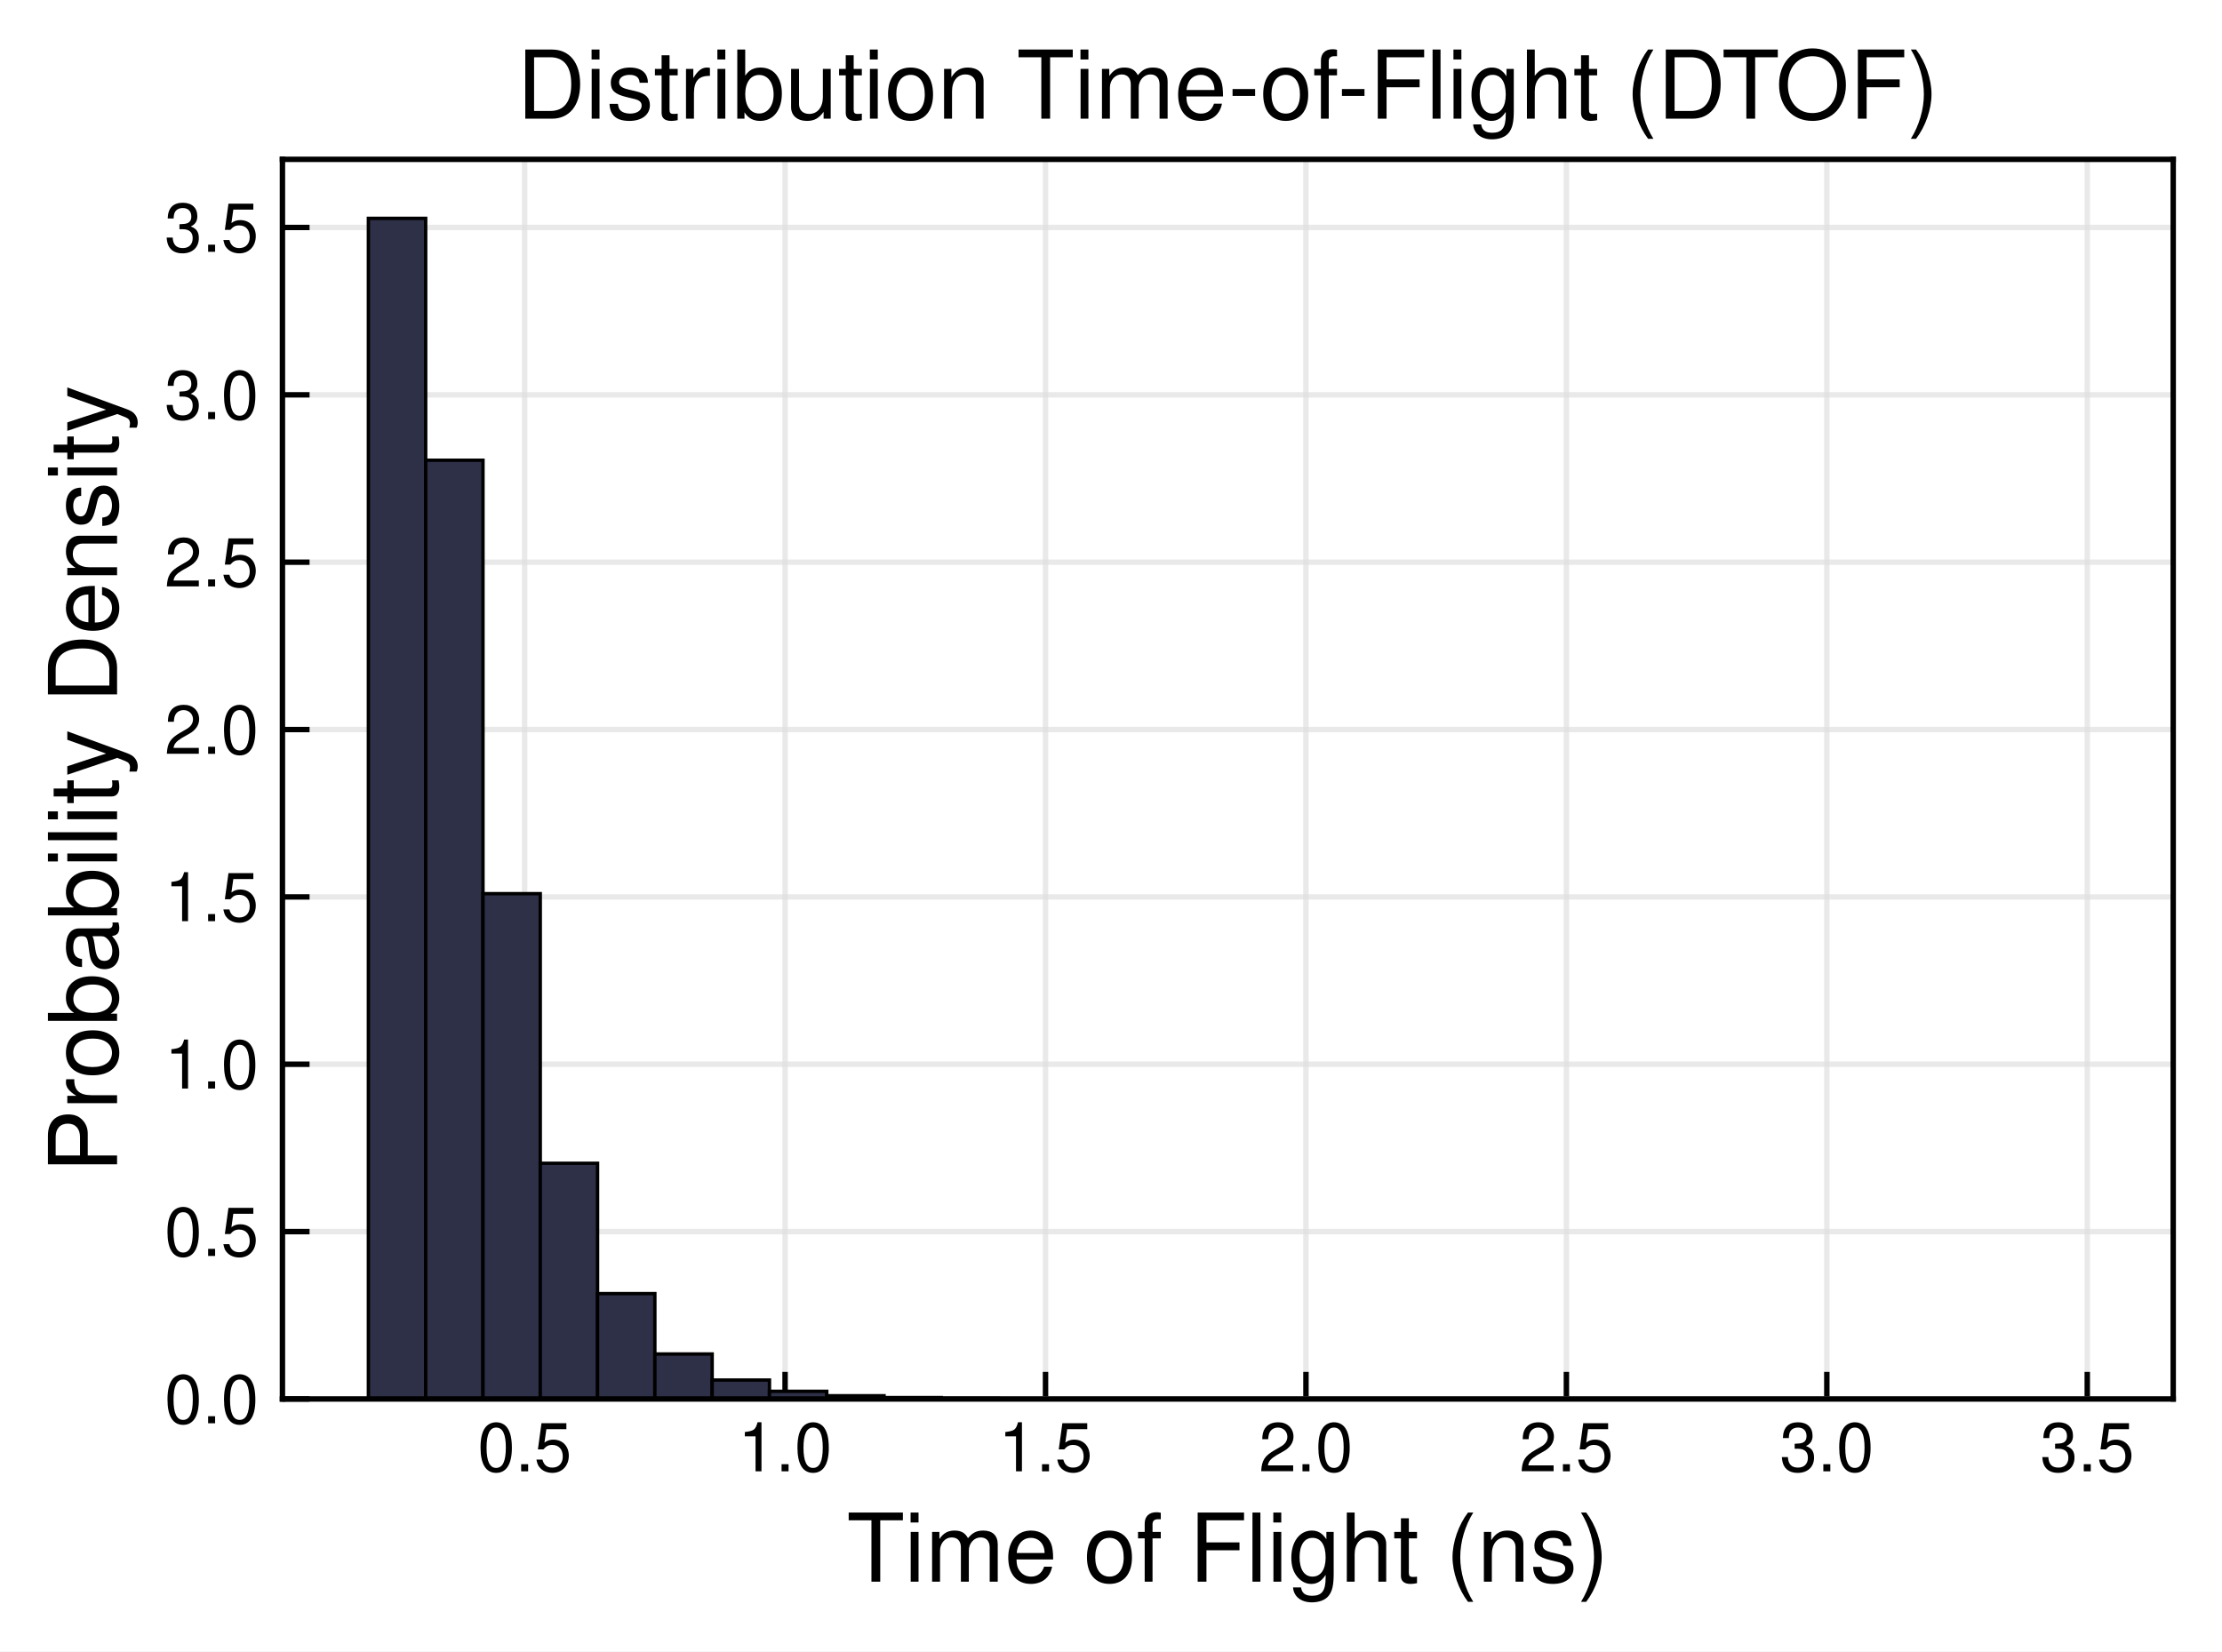
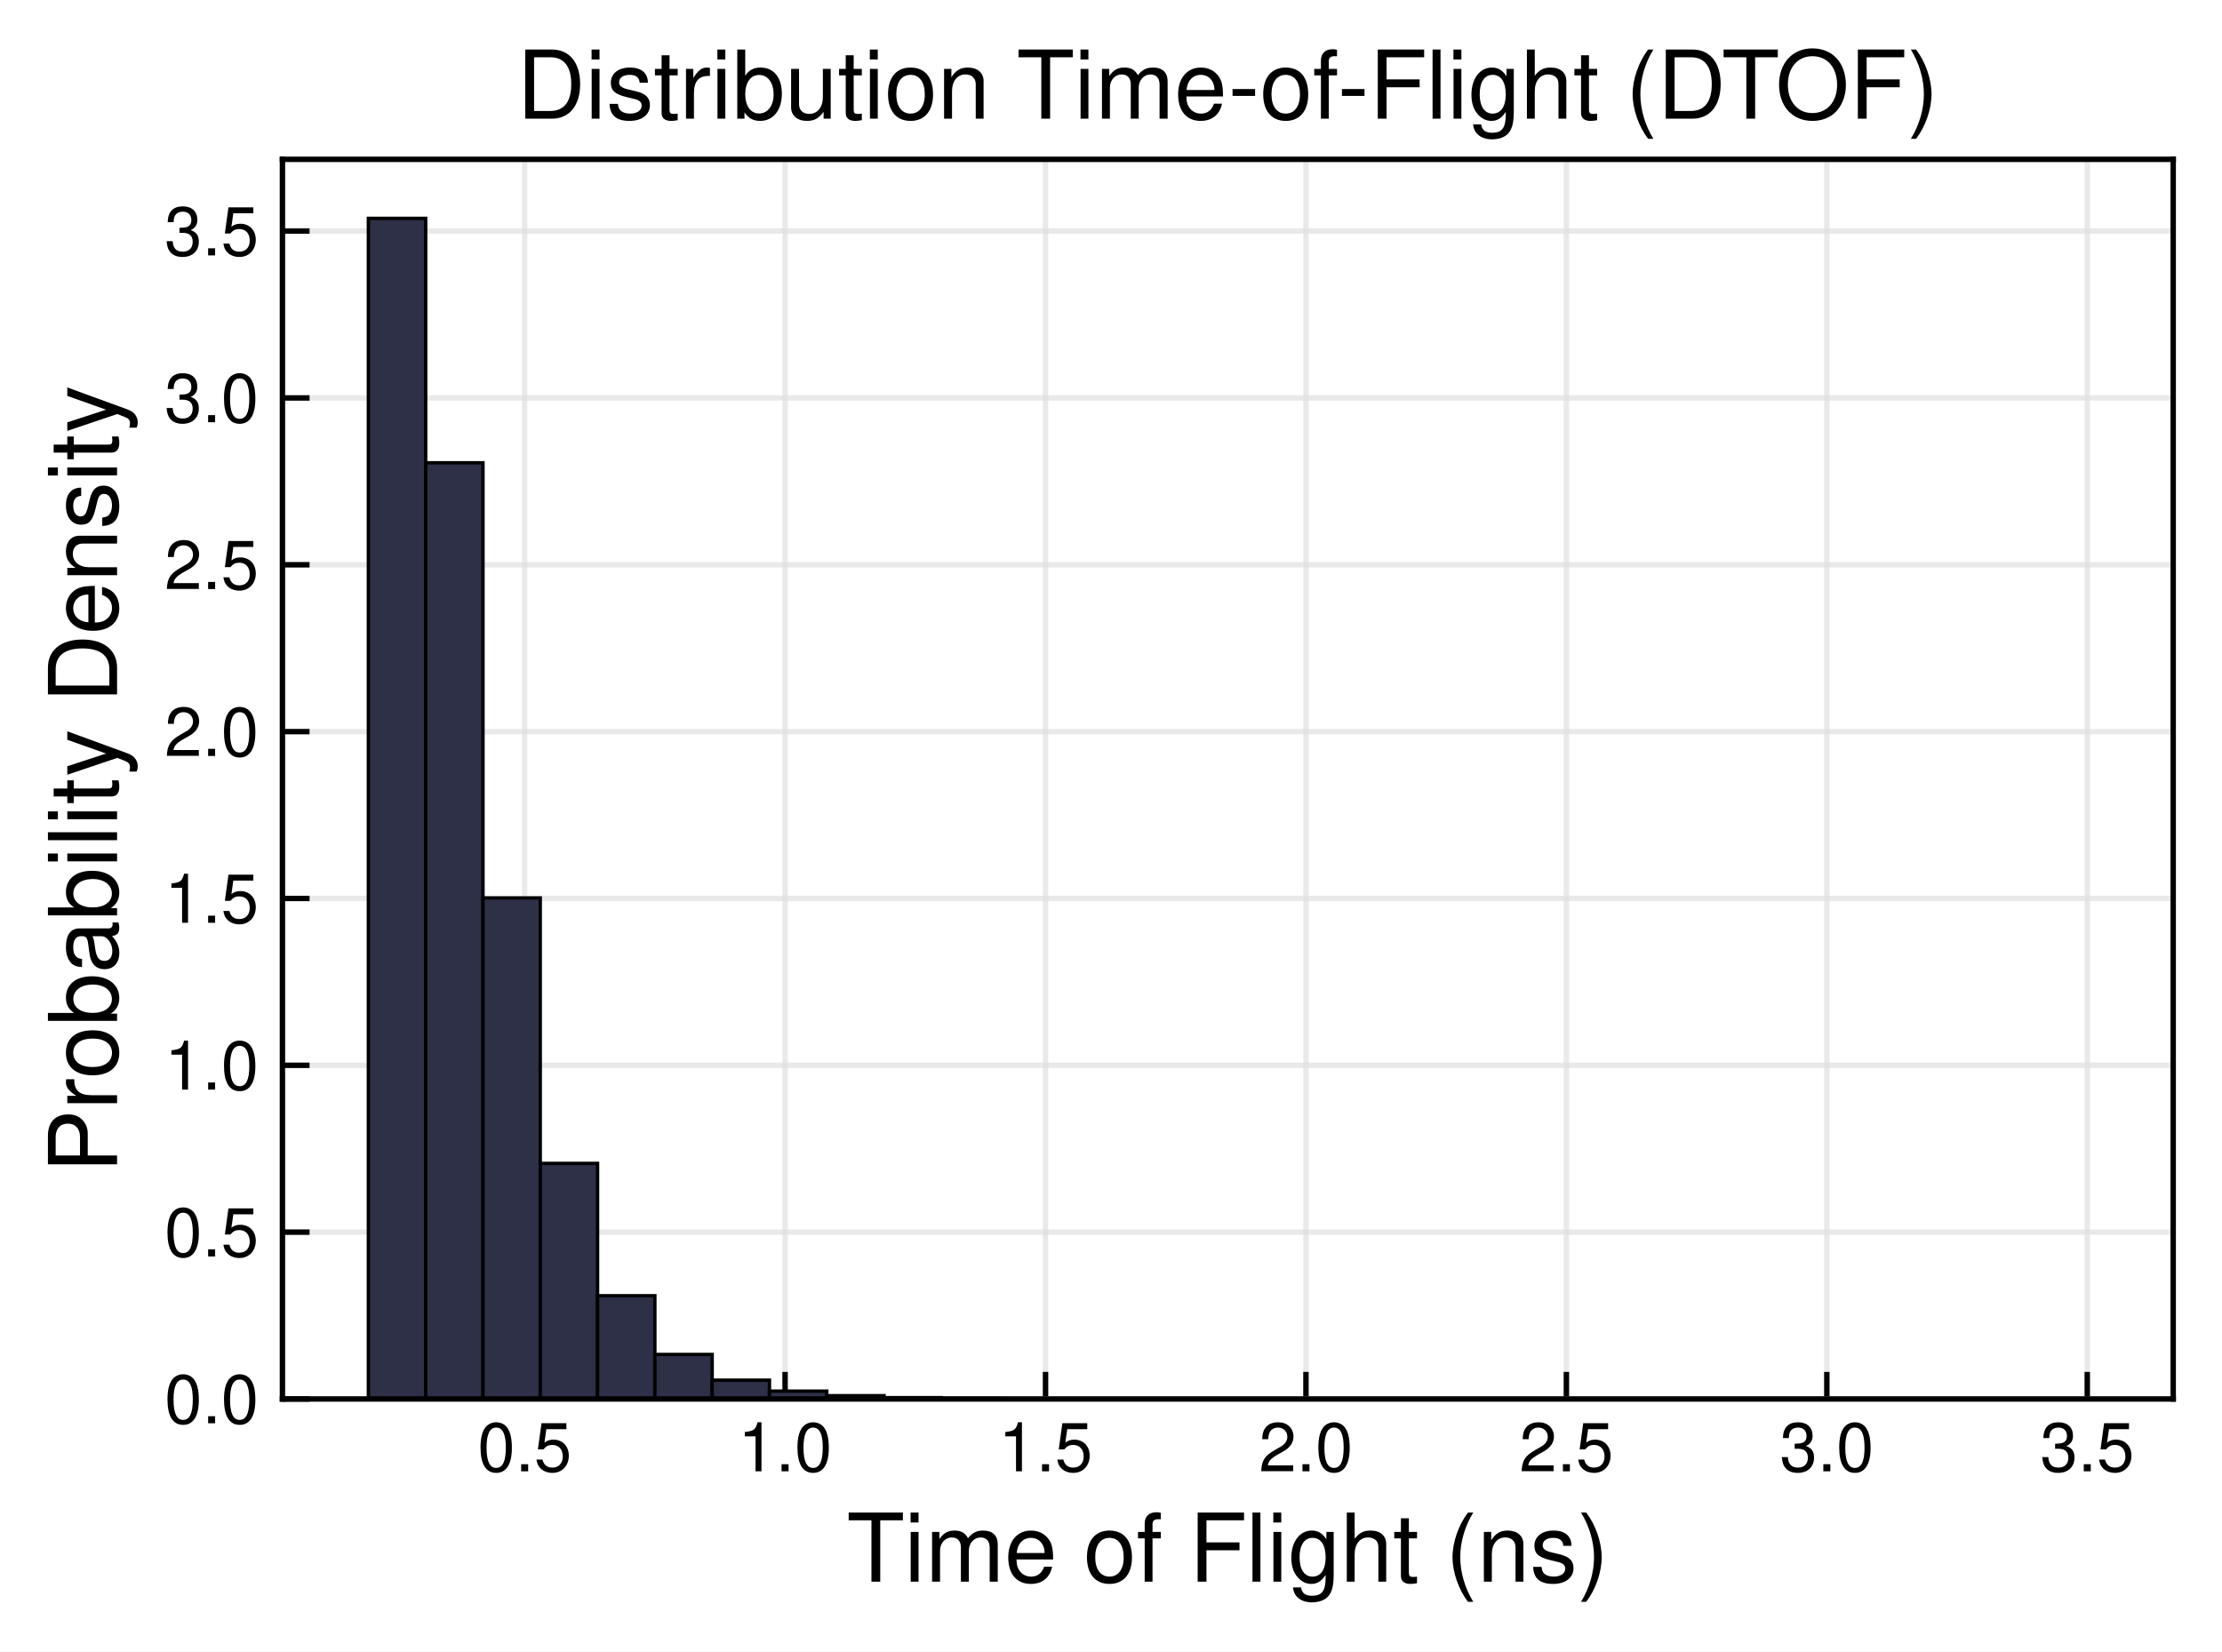
<svg xmlns="http://www.w3.org/2000/svg" xmlns:xlink="http://www.w3.org/1999/xlink" width="327.877pt" height="243.73pt" viewBox="0 0 327.877 243.73" version="1.1">
  <defs>
    <style type="text/css">*{stroke-linejoin: round; stroke-linecap: butt}</style>
  </defs>
  <g id="figure_1">
    <g id="patch_1">
      <path d="M -0 243.73  L 327.877 243.73  L 327.877 0  L -0 0  z " style="fill: #ffffff" />
    </g>
    <g id="axes_1">
      <g id="patch_2">
        <path d="M 41.677 206.468  L 320.677 206.468  L 320.677 23.516  L 41.677 23.516  z " style="fill: #ffffff" />
      </g>
      <g id="matplotlib.axis_1">
        <g id="xtick_1">
          <g id="line2d_1">
-             <path d="M 77.417 206.468  L 77.417 23.516  " clip-path="url(#pf9265a40c4)" style="fill: none; stroke: #e0e0e0; stroke-opacity: 0.7; stroke-width: 0.8; stroke-linecap: square" />
+             <path d="M 77.417 206.468  L 77.417 23.516  " clip-path="url(#pb787558e5d)" style="fill: none; stroke: #e0e0e0; stroke-opacity: 0.7; stroke-width: 0.8; stroke-linecap: square" />
          </g>
          <g id="line2d_2">
            <defs>
-               <path id="m1d653c6c76" d="M 0 0  L 0 -4  " style="stroke: #000000; stroke-width: 0.8" />
+               <path id="m32a573f09b" d="M 0 0  L 0 -4  " style="stroke: #000000; stroke-width: 0.8" />
            </defs>
            <g>
-               <use xlink:href="#m1d653c6c76" x="77.417" y="206.468" style="stroke: #000000; stroke-width: 0.8" />
+               <use xlink:href="#m32a573f09b" x="77.417" y="206.468" style="stroke: #000000; stroke-width: 0.8" />
            </g>
          </g>
          <g id="text_1">
            <text style="font-size: 10px; font-family: 'Helvetica', 'Arial', sans-serif; text-anchor: middle" x="77.417" y="217.142" transform="rotate(-0 77.41654 217.1417)">0.5</text>
          </g>
        </g>
        <g id="xtick_2">
          <g id="line2d_3">
-             <path d="M 115.846 206.468  L 115.846 23.516  " clip-path="url(#pf9265a40c4)" style="fill: none; stroke: #e0e0e0; stroke-opacity: 0.7; stroke-width: 0.8; stroke-linecap: square" />
+             <path d="M 115.846 206.468  L 115.846 23.516  " clip-path="url(#pb787558e5d)" style="fill: none; stroke: #e0e0e0; stroke-opacity: 0.7; stroke-width: 0.8; stroke-linecap: square" />
          </g>
          <g id="line2d_4">
            <g>
-               <use xlink:href="#m1d653c6c76" x="115.846" y="206.468" style="stroke: #000000; stroke-width: 0.8" />
+               <use xlink:href="#m32a573f09b" x="115.846" y="206.468" style="stroke: #000000; stroke-width: 0.8" />
            </g>
          </g>
          <g id="text_2">
            <text style="font-size: 10px; font-family: 'Helvetica', 'Arial', sans-serif; text-anchor: middle" x="115.846" y="217.142" transform="rotate(-0 115.8463 217.1417)">1.0</text>
          </g>
        </g>
        <g id="xtick_3">
          <g id="line2d_5">
-             <path d="M 154.276 206.468  L 154.276 23.516  " clip-path="url(#pf9265a40c4)" style="fill: none; stroke: #e0e0e0; stroke-opacity: 0.7; stroke-width: 0.8; stroke-linecap: square" />
+             <path d="M 154.276 206.468  L 154.276 23.516  " clip-path="url(#pb787558e5d)" style="fill: none; stroke: #e0e0e0; stroke-opacity: 0.7; stroke-width: 0.8; stroke-linecap: square" />
          </g>
          <g id="line2d_6">
            <g>
-               <use xlink:href="#m1d653c6c76" x="154.276" y="206.468" style="stroke: #000000; stroke-width: 0.8" />
+               <use xlink:href="#m32a573f09b" x="154.276" y="206.468" style="stroke: #000000; stroke-width: 0.8" />
            </g>
          </g>
          <g id="text_3">
            <text style="font-size: 10px; font-family: 'Helvetica', 'Arial', sans-serif; text-anchor: middle" x="154.276" y="217.142" transform="rotate(-0 154.276 217.1417)">1.5</text>
          </g>
        </g>
        <g id="xtick_4">
          <g id="line2d_7">
-             <path d="M 192.706 206.468  L 192.706 23.516  " clip-path="url(#pf9265a40c4)" style="fill: none; stroke: #e0e0e0; stroke-opacity: 0.7; stroke-width: 0.8; stroke-linecap: square" />
+             <path d="M 192.706 206.468  L 192.706 23.516  " clip-path="url(#pb787558e5d)" style="fill: none; stroke: #e0e0e0; stroke-opacity: 0.7; stroke-width: 0.8; stroke-linecap: square" />
          </g>
          <g id="line2d_8">
            <g>
-               <use xlink:href="#m1d653c6c76" x="192.706" y="206.468" style="stroke: #000000; stroke-width: 0.8" />
+               <use xlink:href="#m32a573f09b" x="192.706" y="206.468" style="stroke: #000000; stroke-width: 0.8" />
            </g>
          </g>
          <g id="text_4">
            <text style="font-size: 10px; font-family: 'Helvetica', 'Arial', sans-serif; text-anchor: middle" x="192.706" y="217.142" transform="rotate(-0 192.7058 217.1417)">2.0</text>
          </g>
        </g>
        <g id="xtick_5">
          <g id="line2d_9">
-             <path d="M 231.136 206.468  L 231.136 23.516  " clip-path="url(#pf9265a40c4)" style="fill: none; stroke: #e0e0e0; stroke-opacity: 0.7; stroke-width: 0.8; stroke-linecap: square" />
+             <path d="M 231.136 206.468  L 231.136 23.516  " clip-path="url(#pb787558e5d)" style="fill: none; stroke: #e0e0e0; stroke-opacity: 0.7; stroke-width: 0.8; stroke-linecap: square" />
          </g>
          <g id="line2d_10">
            <g>
-               <use xlink:href="#m1d653c6c76" x="231.136" y="206.468" style="stroke: #000000; stroke-width: 0.8" />
+               <use xlink:href="#m32a573f09b" x="231.136" y="206.468" style="stroke: #000000; stroke-width: 0.8" />
            </g>
          </g>
          <g id="text_5">
            <text style="font-size: 10px; font-family: 'Helvetica', 'Arial', sans-serif; text-anchor: middle" x="231.136" y="217.142" transform="rotate(-0 231.1355 217.1417)">2.5</text>
          </g>
        </g>
        <g id="xtick_6">
          <g id="line2d_11">
-             <path d="M 269.565 206.468  L 269.565 23.516  " clip-path="url(#pf9265a40c4)" style="fill: none; stroke: #e0e0e0; stroke-opacity: 0.7; stroke-width: 0.8; stroke-linecap: square" />
+             <path d="M 269.565 206.468  L 269.565 23.516  " clip-path="url(#pb787558e5d)" style="fill: none; stroke: #e0e0e0; stroke-opacity: 0.7; stroke-width: 0.8; stroke-linecap: square" />
          </g>
          <g id="line2d_12">
            <g>
-               <use xlink:href="#m1d653c6c76" x="269.565" y="206.468" style="stroke: #000000; stroke-width: 0.8" />
+               <use xlink:href="#m32a573f09b" x="269.565" y="206.468" style="stroke: #000000; stroke-width: 0.8" />
            </g>
          </g>
          <g id="text_6">
            <text style="font-size: 10px; font-family: 'Helvetica', 'Arial', sans-serif; text-anchor: middle" x="269.565" y="217.142" transform="rotate(-0 269.5653 217.1417)">3.0</text>
          </g>
        </g>
        <g id="xtick_7">
          <g id="line2d_13">
-             <path d="M 307.995 206.468  L 307.995 23.516  " clip-path="url(#pf9265a40c4)" style="fill: none; stroke: #e0e0e0; stroke-opacity: 0.7; stroke-width: 0.8; stroke-linecap: square" />
+             <path d="M 307.995 206.468  L 307.995 23.516  " clip-path="url(#pb787558e5d)" style="fill: none; stroke: #e0e0e0; stroke-opacity: 0.7; stroke-width: 0.8; stroke-linecap: square" />
          </g>
          <g id="line2d_14">
            <g>
-               <use xlink:href="#m1d653c6c76" x="307.995" y="206.468" style="stroke: #000000; stroke-width: 0.8" />
+               <use xlink:href="#m32a573f09b" x="307.995" y="206.468" style="stroke: #000000; stroke-width: 0.8" />
            </g>
          </g>
          <g id="text_7">
            <text style="font-size: 10px; font-family: 'Helvetica', 'Arial', sans-serif; text-anchor: middle" x="307.995" y="217.142" transform="rotate(-0 307.995 217.1417)">3.5</text>
          </g>
        </g>
        <g id="text_8">
          <text style="font-size: 14px; font-family: 'Helvetica', 'Arial', sans-serif; text-anchor: middle" x="181.177" y="233.433" transform="rotate(-0 181.1769 233.4329)">Time of Flight (ns)</text>
        </g>
      </g>
      <g id="matplotlib.axis_2">
        <g id="ytick_1">
          <g id="line2d_15">
-             <path d="M 41.677 206.468  L 320.677 206.468  " clip-path="url(#pf9265a40c4)" style="fill: none; stroke: #e0e0e0; stroke-opacity: 0.7; stroke-width: 0.8; stroke-linecap: square" />
+             <path d="M 41.677 206.468  L 320.677 206.468  " clip-path="url(#pb787558e5d)" style="fill: none; stroke: #e0e0e0; stroke-opacity: 0.7; stroke-width: 0.8; stroke-linecap: square" />
          </g>
          <g id="line2d_16">
            <defs>
-               <path id="m992be625b7" d="M 0 0  L 4 0  " style="stroke: #000000; stroke-width: 0.8" />
+               <path id="mc61a2a9d73" d="M 0 0  L 4 0  " style="stroke: #000000; stroke-width: 0.8" />
            </defs>
            <g>
-               <use xlink:href="#m992be625b7" x="41.677" y="206.468" style="stroke: #000000; stroke-width: 0.8" />
+               <use xlink:href="#mc61a2a9d73" x="41.677" y="206.468" style="stroke: #000000; stroke-width: 0.8" />
            </g>
          </g>
          <g id="text_9">
            <text style="font-size: 10px; font-family: 'Helvetica', 'Arial', sans-serif; text-anchor: end" x="38.177" y="210.055" transform="rotate(-0 38.17688 210.055)">0.0</text>
          </g>
        </g>
        <g id="ytick_2">
          <g id="line2d_17">
-             <path d="M 41.677 181.768  L 320.677 181.768  " clip-path="url(#pf9265a40c4)" style="fill: none; stroke: #e0e0e0; stroke-opacity: 0.7; stroke-width: 0.8; stroke-linecap: square" />
+             <path d="M 41.677 181.845  L 320.677 181.845  " clip-path="url(#pb787558e5d)" style="fill: none; stroke: #e0e0e0; stroke-opacity: 0.7; stroke-width: 0.8; stroke-linecap: square" />
          </g>
          <g id="line2d_18">
            <g>
-               <use xlink:href="#m992be625b7" x="41.677" y="181.768" style="stroke: #000000; stroke-width: 0.8" />
+               <use xlink:href="#mc61a2a9d73" x="41.677" y="181.845" style="stroke: #000000; stroke-width: 0.8" />
            </g>
          </g>
          <g id="text_10">
-             <text style="font-size: 10px; font-family: 'Helvetica', 'Arial', sans-serif; text-anchor: end" x="38.177" y="185.355" transform="rotate(-0 38.17688 185.3551)">0.5</text>
+             <text style="font-size: 10px; font-family: 'Helvetica', 'Arial', sans-serif; text-anchor: end" x="38.177" y="185.432" transform="rotate(-0 38.17688 185.4317)">0.5</text>
          </g>
        </g>
        <g id="ytick_3">
          <g id="line2d_19">
-             <path d="M 41.677 157.068  L 320.677 157.068  " clip-path="url(#pf9265a40c4)" style="fill: none; stroke: #e0e0e0; stroke-opacity: 0.7; stroke-width: 0.8; stroke-linecap: square" />
+             <path d="M 41.677 157.222  L 320.677 157.222  " clip-path="url(#pb787558e5d)" style="fill: none; stroke: #e0e0e0; stroke-opacity: 0.7; stroke-width: 0.8; stroke-linecap: square" />
          </g>
          <g id="line2d_20">
            <g>
-               <use xlink:href="#m992be625b7" x="41.677" y="157.068" style="stroke: #000000; stroke-width: 0.8" />
+               <use xlink:href="#mc61a2a9d73" x="41.677" y="157.222" style="stroke: #000000; stroke-width: 0.8" />
            </g>
          </g>
          <g id="text_11">
-             <text style="font-size: 10px; font-family: 'Helvetica', 'Arial', sans-serif; text-anchor: end" x="38.177" y="160.655" transform="rotate(-0 38.17688 160.6552)">1.0</text>
+             <text style="font-size: 10px; font-family: 'Helvetica', 'Arial', sans-serif; text-anchor: end" x="38.177" y="160.808" transform="rotate(-0 38.17688 160.8084)">1.0</text>
          </g>
        </g>
        <g id="ytick_4">
          <g id="line2d_21">
-             <path d="M 41.677 132.369  L 320.677 132.369  " clip-path="url(#pf9265a40c4)" style="fill: none; stroke: #e0e0e0; stroke-opacity: 0.7; stroke-width: 0.8; stroke-linecap: square" />
+             <path d="M 41.677 132.598  L 320.677 132.598  " clip-path="url(#pb787558e5d)" style="fill: none; stroke: #e0e0e0; stroke-opacity: 0.7; stroke-width: 0.8; stroke-linecap: square" />
          </g>
          <g id="line2d_22">
            <g>
-               <use xlink:href="#m992be625b7" x="41.677" y="132.369" style="stroke: #000000; stroke-width: 0.8" />
+               <use xlink:href="#mc61a2a9d73" x="41.677" y="132.598" style="stroke: #000000; stroke-width: 0.8" />
            </g>
          </g>
          <g id="text_12">
-             <text style="font-size: 10px; font-family: 'Helvetica', 'Arial', sans-serif; text-anchor: end" x="38.177" y="135.955" transform="rotate(-0 38.17688 135.9553)">1.5</text>
+             <text style="font-size: 10px; font-family: 'Helvetica', 'Arial', sans-serif; text-anchor: end" x="38.177" y="136.185" transform="rotate(-0 38.17688 136.1851)">1.5</text>
          </g>
        </g>
        <g id="ytick_5">
          <g id="line2d_23">
-             <path d="M 41.677 107.669  L 320.677 107.669  " clip-path="url(#pf9265a40c4)" style="fill: none; stroke: #e0e0e0; stroke-opacity: 0.7; stroke-width: 0.8; stroke-linecap: square" />
+             <path d="M 41.677 107.975  L 320.677 107.975  " clip-path="url(#pb787558e5d)" style="fill: none; stroke: #e0e0e0; stroke-opacity: 0.7; stroke-width: 0.8; stroke-linecap: square" />
          </g>
          <g id="line2d_24">
            <g>
-               <use xlink:href="#m992be625b7" x="41.677" y="107.669" style="stroke: #000000; stroke-width: 0.8" />
+               <use xlink:href="#mc61a2a9d73" x="41.677" y="107.975" style="stroke: #000000; stroke-width: 0.8" />
            </g>
          </g>
          <g id="text_13">
-             <text style="font-size: 10px; font-family: 'Helvetica', 'Arial', sans-serif; text-anchor: end" x="38.177" y="111.255" transform="rotate(-0 38.17688 111.2554)">2.0</text>
+             <text style="font-size: 10px; font-family: 'Helvetica', 'Arial', sans-serif; text-anchor: end" x="38.177" y="111.562" transform="rotate(-0 38.17688 111.5618)">2.0</text>
          </g>
        </g>
        <g id="ytick_6">
          <g id="line2d_25">
-             <path d="M 41.677 82.969  L 320.677 82.969  " clip-path="url(#pf9265a40c4)" style="fill: none; stroke: #e0e0e0; stroke-opacity: 0.7; stroke-width: 0.8; stroke-linecap: square" />
+             <path d="M 41.677 83.352  L 320.677 83.352  " clip-path="url(#pb787558e5d)" style="fill: none; stroke: #e0e0e0; stroke-opacity: 0.7; stroke-width: 0.8; stroke-linecap: square" />
          </g>
          <g id="line2d_26">
            <g>
-               <use xlink:href="#m992be625b7" x="41.677" y="82.969" style="stroke: #000000; stroke-width: 0.8" />
+               <use xlink:href="#mc61a2a9d73" x="41.677" y="83.352" style="stroke: #000000; stroke-width: 0.8" />
            </g>
          </g>
          <g id="text_14">
-             <text style="font-size: 10px; font-family: 'Helvetica', 'Arial', sans-serif; text-anchor: end" x="38.177" y="86.555" transform="rotate(-0 38.17688 86.55546)">2.5</text>
+             <text style="font-size: 10px; font-family: 'Helvetica', 'Arial', sans-serif; text-anchor: end" x="38.177" y="86.939" transform="rotate(-0 38.17688 86.93851)">2.5</text>
          </g>
        </g>
        <g id="ytick_7">
          <g id="line2d_27">
-             <path d="M 41.677 58.269  L 320.677 58.269  " clip-path="url(#pf9265a40c4)" style="fill: none; stroke: #e0e0e0; stroke-opacity: 0.7; stroke-width: 0.8; stroke-linecap: square" />
+             <path d="M 41.677 58.729  L 320.677 58.729  " clip-path="url(#pb787558e5d)" style="fill: none; stroke: #e0e0e0; stroke-opacity: 0.7; stroke-width: 0.8; stroke-linecap: square" />
          </g>
          <g id="line2d_28">
            <g>
-               <use xlink:href="#m992be625b7" x="41.677" y="58.269" style="stroke: #000000; stroke-width: 0.8" />
+               <use xlink:href="#mc61a2a9d73" x="41.677" y="58.729" style="stroke: #000000; stroke-width: 0.8" />
            </g>
          </g>
          <g id="text_15">
-             <text style="font-size: 10px; font-family: 'Helvetica', 'Arial', sans-serif; text-anchor: end" x="38.177" y="61.856" transform="rotate(-0 38.17688 61.85556)">3.0</text>
+             <text style="font-size: 10px; font-family: 'Helvetica', 'Arial', sans-serif; text-anchor: end" x="38.177" y="62.315" transform="rotate(-0 38.17688 62.31522)">3.0</text>
          </g>
        </g>
        <g id="ytick_8">
          <g id="line2d_29">
-             <path d="M 41.677 33.569  L 320.677 33.569  " clip-path="url(#pf9265a40c4)" style="fill: none; stroke: #e0e0e0; stroke-opacity: 0.7; stroke-width: 0.8; stroke-linecap: square" />
+             <path d="M 41.677 34.105  L 320.677 34.105  " clip-path="url(#pb787558e5d)" style="fill: none; stroke: #e0e0e0; stroke-opacity: 0.7; stroke-width: 0.8; stroke-linecap: square" />
          </g>
          <g id="line2d_30">
            <g>
-               <use xlink:href="#m992be625b7" x="41.677" y="33.569" style="stroke: #000000; stroke-width: 0.8" />
+               <use xlink:href="#mc61a2a9d73" x="41.677" y="34.105" style="stroke: #000000; stroke-width: 0.8" />
            </g>
          </g>
          <g id="text_16">
-             <text style="font-size: 10px; font-family: 'Helvetica', 'Arial', sans-serif; text-anchor: end" x="38.177" y="37.156" transform="rotate(-0 38.17688 37.15566)">3.5</text>
+             <text style="font-size: 10px; font-family: 'Helvetica', 'Arial', sans-serif; text-anchor: end" x="38.177" y="37.692" transform="rotate(-0 38.17688 37.69193)">3.5</text>
          </g>
        </g>
        <g id="text_17">
          <text style="font-size: 14px; font-family: 'Helvetica', 'Arial', sans-serif; text-anchor: middle" x="17.276" y="114.992" transform="rotate(-90 17.27563 114.9922)">Probability Density</text>
        </g>
      </g>
      <g id="patch_3">
-         <path d="M 54.359 206.468  L 62.813 206.468  L 62.813 32.228  L 54.359 32.228  z " clip-path="url(#pf9265a40c4)" style="fill: #2d3047; stroke: #000000; stroke-width: 0.5; stroke-linejoin: miter" />
+         <path d="M 54.359 206.468  L 62.813 206.468  L 62.813 32.228  L 54.359 32.228  z " clip-path="url(#pb787558e5d)" style="fill: #2d3047; stroke: #000000; stroke-width: 0.5; stroke-linejoin: miter" />
      </g>
      <g id="patch_4">
-         <path d="M 62.813 206.468  L 71.268 206.468  L 71.268 67.926  L 62.813 67.926  z " clip-path="url(#pf9265a40c4)" style="fill: #2d3047; stroke: #000000; stroke-width: 0.5; stroke-linejoin: miter" />
+         <path d="M 62.813 206.468  L 71.268 206.468  L 71.268 68.302  L 62.813 68.302  z " clip-path="url(#pb787558e5d)" style="fill: #2d3047; stroke: #000000; stroke-width: 0.5; stroke-linejoin: miter" />
      </g>
      <g id="patch_5">
-         <path d="M 71.268 206.468  L 79.722 206.468  L 79.722 131.89  L 71.268 131.89  z " clip-path="url(#pf9265a40c4)" style="fill: #2d3047; stroke: #000000; stroke-width: 0.5; stroke-linejoin: miter" />
+         <path d="M 71.268 206.468  L 79.722 206.468  L 79.722 132.517  L 71.268 132.517  z " clip-path="url(#pb787558e5d)" style="fill: #2d3047; stroke: #000000; stroke-width: 0.5; stroke-linejoin: miter" />
      </g>
      <g id="patch_6">
-         <path d="M 79.722 206.468  L 88.177 206.468  L 88.177 171.684  L 79.722 171.684  z " clip-path="url(#pf9265a40c4)" style="fill: #2d3047; stroke: #000000; stroke-width: 0.5; stroke-linejoin: miter" />
+         <path d="M 79.722 206.468  L 88.177 206.468  L 88.177 171.702  L 79.722 171.702  z " clip-path="url(#pb787558e5d)" style="fill: #2d3047; stroke: #000000; stroke-width: 0.5; stroke-linejoin: miter" />
      </g>
      <g id="patch_7">
-         <path d="M 88.177 206.468  L 96.631 206.468  L 96.631 190.919  L 88.177 190.919  z " clip-path="url(#pf9265a40c4)" style="fill: #2d3047; stroke: #000000; stroke-width: 0.5; stroke-linejoin: miter" />
+         <path d="M 88.177 206.468  L 96.631 206.468  L 96.631 191.234  L 88.177 191.234  z " clip-path="url(#pb787558e5d)" style="fill: #2d3047; stroke: #000000; stroke-width: 0.5; stroke-linejoin: miter" />
      </g>
      <g id="patch_8">
-         <path d="M 96.631 206.468  L 105.086 206.468  L 105.086 199.83  L 96.631 199.83  z " clip-path="url(#pf9265a40c4)" style="fill: #2d3047; stroke: #000000; stroke-width: 0.5; stroke-linejoin: miter" />
+         <path d="M 96.631 206.468  L 105.086 206.468  L 105.086 199.895  L 96.631 199.895  z " clip-path="url(#pb787558e5d)" style="fill: #2d3047; stroke: #000000; stroke-width: 0.5; stroke-linejoin: miter" />
      </g>
      <g id="patch_9">
-         <path d="M 105.086 206.468  L 113.541 206.468  L 113.541 203.673  L 105.086 203.673  z " clip-path="url(#pf9265a40c4)" style="fill: #2d3047; stroke: #000000; stroke-width: 0.5; stroke-linejoin: miter" />
+         <path d="M 105.086 206.468  L 113.541 206.468  L 113.541 203.695  L 105.086 203.695  z " clip-path="url(#pb787558e5d)" style="fill: #2d3047; stroke: #000000; stroke-width: 0.5; stroke-linejoin: miter" />
      </g>
      <g id="patch_10">
-         <path d="M 113.541 206.468  L 121.995 206.468  L 121.995 205.331  L 113.541 205.331  z " clip-path="url(#pf9265a40c4)" style="fill: #2d3047; stroke: #000000; stroke-width: 0.5; stroke-linejoin: miter" />
+         <path d="M 113.541 206.468  L 121.995 206.468  L 121.995 205.305  L 113.541 205.305  z " clip-path="url(#pb787558e5d)" style="fill: #2d3047; stroke: #000000; stroke-width: 0.5; stroke-linejoin: miter" />
      </g>
      <g id="patch_11">
-         <path d="M 121.995 206.468  L 130.45 206.468  L 130.45 205.99  L 121.995 205.99  z " clip-path="url(#pf9265a40c4)" style="fill: #2d3047; stroke: #000000; stroke-width: 0.5; stroke-linejoin: miter" />
+         <path d="M 121.995 206.468  L 130.45 206.468  L 130.45 205.983  L 121.995 205.983  z " clip-path="url(#pb787558e5d)" style="fill: #2d3047; stroke: #000000; stroke-width: 0.5; stroke-linejoin: miter" />
      </g>
      <g id="patch_12">
-         <path d="M 130.45 206.468  L 138.904 206.468  L 138.904 206.262  L 130.45 206.262  z " clip-path="url(#pf9265a40c4)" style="fill: #2d3047; stroke: #000000; stroke-width: 0.5; stroke-linejoin: miter" />
+         <path d="M 130.45 206.468  L 138.904 206.468  L 138.904 206.269  L 130.45 206.269  z " clip-path="url(#pb787558e5d)" style="fill: #2d3047; stroke: #000000; stroke-width: 0.5; stroke-linejoin: miter" />
      </g>
      <g id="patch_13">
-         <path d="M 138.904 206.468  L 147.359 206.468  L 147.359 206.387  L 138.904 206.387  z " clip-path="url(#pf9265a40c4)" style="fill: #2d3047; stroke: #000000; stroke-width: 0.5; stroke-linejoin: miter" />
+         <path d="M 138.904 206.468  L 147.359 206.468  L 147.359 206.385  L 138.904 206.385  z " clip-path="url(#pb787558e5d)" style="fill: #2d3047; stroke: #000000; stroke-width: 0.5; stroke-linejoin: miter" />
      </g>
      <g id="patch_14">
-         <path d="M 147.359 206.468  L 155.813 206.468  L 155.813 206.433  L 147.359 206.433  z " clip-path="url(#pf9265a40c4)" style="fill: #2d3047; stroke: #000000; stroke-width: 0.5; stroke-linejoin: miter" />
+         <path d="M 147.359 206.468  L 155.813 206.468  L 155.813 206.433  L 147.359 206.433  z " clip-path="url(#pb787558e5d)" style="fill: #2d3047; stroke: #000000; stroke-width: 0.5; stroke-linejoin: miter" />
      </g>
      <g id="patch_15">
-         <path d="M 155.813 206.468  L 164.268 206.468  L 164.268 206.455  L 155.813 206.455  z " clip-path="url(#pf9265a40c4)" style="fill: #2d3047; stroke: #000000; stroke-width: 0.5; stroke-linejoin: miter" />
+         <path d="M 155.813 206.468  L 164.268 206.468  L 164.268 206.454  L 155.813 206.454  z " clip-path="url(#pb787558e5d)" style="fill: #2d3047; stroke: #000000; stroke-width: 0.5; stroke-linejoin: miter" />
      </g>
      <g id="patch_16">
-         <path d="M 164.268 206.468  L 172.722 206.468  L 172.722 206.462  L 164.268 206.462  z " clip-path="url(#pf9265a40c4)" style="fill: #2d3047; stroke: #000000; stroke-width: 0.5; stroke-linejoin: miter" />
+         <path d="M 164.268 206.468  L 172.722 206.468  L 172.722 206.462  L 164.268 206.462  z " clip-path="url(#pb787558e5d)" style="fill: #2d3047; stroke: #000000; stroke-width: 0.5; stroke-linejoin: miter" />
      </g>
      <g id="patch_17">
-         <path d="M 172.722 206.468  L 181.177 206.468  L 181.177 206.466  L 172.722 206.466  z " clip-path="url(#pf9265a40c4)" style="fill: #2d3047; stroke: #000000; stroke-width: 0.5; stroke-linejoin: miter" />
+         <path d="M 172.722 206.468  L 181.177 206.468  L 181.177 206.466  L 172.722 206.466  z " clip-path="url(#pb787558e5d)" style="fill: #2d3047; stroke: #000000; stroke-width: 0.5; stroke-linejoin: miter" />
      </g>
      <g id="patch_18">
-         <path d="M 181.177 206.468  L 189.631 206.468  L 189.631 206.467  L 181.177 206.467  z " clip-path="url(#pf9265a40c4)" style="fill: #2d3047; stroke: #000000; stroke-width: 0.5; stroke-linejoin: miter" />
+         <path d="M 181.177 206.468  L 189.631 206.468  L 189.631 206.467  L 181.177 206.467  z " clip-path="url(#pb787558e5d)" style="fill: #2d3047; stroke: #000000; stroke-width: 0.5; stroke-linejoin: miter" />
      </g>
      <g id="patch_19">
-         <path d="M 189.631 206.468  L 198.086 206.468  L 198.086 206.468  L 189.631 206.468  z " clip-path="url(#pf9265a40c4)" style="fill: #2d3047; stroke: #000000; stroke-width: 0.5; stroke-linejoin: miter" />
+         <path d="M 189.631 206.468  L 198.086 206.468  L 198.086 206.468  L 189.631 206.468  z " clip-path="url(#pb787558e5d)" style="fill: #2d3047; stroke: #000000; stroke-width: 0.5; stroke-linejoin: miter" />
      </g>
      <g id="patch_20">
-         <path d="M 198.086 206.468  L 206.541 206.468  L 206.541 206.468  L 198.086 206.468  z " clip-path="url(#pf9265a40c4)" style="fill: #2d3047; stroke: #000000; stroke-width: 0.5; stroke-linejoin: miter" />
+         <path d="M 198.086 206.468  L 206.541 206.468  L 206.541 206.468  L 198.086 206.468  z " clip-path="url(#pb787558e5d)" style="fill: #2d3047; stroke: #000000; stroke-width: 0.5; stroke-linejoin: miter" />
      </g>
      <g id="patch_21">
-         <path d="M 206.541 206.468  L 214.995 206.468  L 214.995 206.468  L 206.541 206.468  z " clip-path="url(#pf9265a40c4)" style="fill: #2d3047; stroke: #000000; stroke-width: 0.5; stroke-linejoin: miter" />
+         <path d="M 206.541 206.468  L 214.995 206.468  L 214.995 206.468  L 206.541 206.468  z " clip-path="url(#pb787558e5d)" style="fill: #2d3047; stroke: #000000; stroke-width: 0.5; stroke-linejoin: miter" />
      </g>
      <g id="patch_22">
-         <path d="M 214.995 206.468  L 223.45 206.468  L 223.45 206.468  L 214.995 206.468  z " clip-path="url(#pf9265a40c4)" style="fill: #2d3047; stroke: #000000; stroke-width: 0.5; stroke-linejoin: miter" />
+         <path d="M 214.995 206.468  L 223.45 206.468  L 223.45 206.468  L 214.995 206.468  z " clip-path="url(#pb787558e5d)" style="fill: #2d3047; stroke: #000000; stroke-width: 0.5; stroke-linejoin: miter" />
      </g>
      <g id="patch_23">
-         <path d="M 223.45 206.468  L 231.904 206.468  L 231.904 206.468  L 223.45 206.468  z " clip-path="url(#pf9265a40c4)" style="fill: #2d3047; stroke: #000000; stroke-width: 0.5; stroke-linejoin: miter" />
+         <path d="M 223.45 206.468  L 231.904 206.468  L 231.904 206.468  L 223.45 206.468  z " clip-path="url(#pb787558e5d)" style="fill: #2d3047; stroke: #000000; stroke-width: 0.5; stroke-linejoin: miter" />
      </g>
      <g id="patch_24">
-         <path d="M 231.904 206.468  L 240.359 206.468  L 240.359 206.468  L 231.904 206.468  z " clip-path="url(#pf9265a40c4)" style="fill: #2d3047; stroke: #000000; stroke-width: 0.5; stroke-linejoin: miter" />
+         <path d="M 231.904 206.468  L 240.359 206.468  L 240.359 206.468  L 231.904 206.468  z " clip-path="url(#pb787558e5d)" style="fill: #2d3047; stroke: #000000; stroke-width: 0.5; stroke-linejoin: miter" />
      </g>
      <g id="patch_25">
-         <path d="M 240.359 206.468  L 248.813 206.468  L 248.813 206.468  L 240.359 206.468  z " clip-path="url(#pf9265a40c4)" style="fill: #2d3047; stroke: #000000; stroke-width: 0.5; stroke-linejoin: miter" />
+         <path d="M 240.359 206.468  L 248.813 206.468  L 248.813 206.468  L 240.359 206.468  z " clip-path="url(#pb787558e5d)" style="fill: #2d3047; stroke: #000000; stroke-width: 0.5; stroke-linejoin: miter" />
      </g>
      <g id="patch_26">
-         <path d="M 248.813 206.468  L 257.268 206.468  L 257.268 206.468  L 248.813 206.468  z " clip-path="url(#pf9265a40c4)" style="fill: #2d3047; stroke: #000000; stroke-width: 0.5; stroke-linejoin: miter" />
+         <path d="M 248.813 206.468  L 257.268 206.468  L 257.268 206.468  L 248.813 206.468  z " clip-path="url(#pb787558e5d)" style="fill: #2d3047; stroke: #000000; stroke-width: 0.5; stroke-linejoin: miter" />
      </g>
      <g id="patch_27">
-         <path d="M 257.268 206.468  L 265.722 206.468  L 265.722 206.468  L 257.268 206.468  z " clip-path="url(#pf9265a40c4)" style="fill: #2d3047; stroke: #000000; stroke-width: 0.5; stroke-linejoin: miter" />
+         <path d="M 257.268 206.468  L 265.722 206.468  L 265.722 206.468  L 257.268 206.468  z " clip-path="url(#pb787558e5d)" style="fill: #2d3047; stroke: #000000; stroke-width: 0.5; stroke-linejoin: miter" />
      </g>
      <g id="patch_28">
-         <path d="M 265.722 206.468  L 274.177 206.468  L 274.177 206.468  L 265.722 206.468  z " clip-path="url(#pf9265a40c4)" style="fill: #2d3047; stroke: #000000; stroke-width: 0.5; stroke-linejoin: miter" />
+         <path d="M 265.722 206.468  L 274.177 206.468  L 274.177 206.468  L 265.722 206.468  z " clip-path="url(#pb787558e5d)" style="fill: #2d3047; stroke: #000000; stroke-width: 0.5; stroke-linejoin: miter" />
      </g>
      <g id="patch_29">
-         <path d="M 274.177 206.468  L 282.631 206.468  L 282.631 206.468  L 274.177 206.468  z " clip-path="url(#pf9265a40c4)" style="fill: #2d3047; stroke: #000000; stroke-width: 0.5; stroke-linejoin: miter" />
+         <path d="M 274.177 206.468  L 282.631 206.468  L 282.631 206.468  L 274.177 206.468  z " clip-path="url(#pb787558e5d)" style="fill: #2d3047; stroke: #000000; stroke-width: 0.5; stroke-linejoin: miter" />
      </g>
      <g id="patch_30">
-         <path d="M 282.631 206.468  L 291.086 206.468  L 291.086 206.468  L 282.631 206.468  z " clip-path="url(#pf9265a40c4)" style="fill: #2d3047; stroke: #000000; stroke-width: 0.5; stroke-linejoin: miter" />
+         <path d="M 282.631 206.468  L 291.086 206.468  L 291.086 206.468  L 282.631 206.468  z " clip-path="url(#pb787558e5d)" style="fill: #2d3047; stroke: #000000; stroke-width: 0.5; stroke-linejoin: miter" />
      </g>
      <g id="patch_31">
-         <path d="M 291.086 206.468  L 299.541 206.468  L 299.541 206.468  L 291.086 206.468  z " clip-path="url(#pf9265a40c4)" style="fill: #2d3047; stroke: #000000; stroke-width: 0.5; stroke-linejoin: miter" />
+         <path d="M 291.086 206.468  L 299.541 206.468  L 299.541 206.468  L 291.086 206.468  z " clip-path="url(#pb787558e5d)" style="fill: #2d3047; stroke: #000000; stroke-width: 0.5; stroke-linejoin: miter" />
      </g>
      <g id="patch_32">
-         <path d="M 299.541 206.468  L 307.995 206.468  L 307.995 206.468  L 299.541 206.468  z " clip-path="url(#pf9265a40c4)" style="fill: #2d3047; stroke: #000000; stroke-width: 0.5; stroke-linejoin: miter" />
+         <path d="M 299.541 206.468  L 307.995 206.468  L 307.995 206.468  L 299.541 206.468  z " clip-path="url(#pb787558e5d)" style="fill: #2d3047; stroke: #000000; stroke-width: 0.5; stroke-linejoin: miter" />
      </g>
      <g id="patch_33">
        <path d="M 41.677 206.468  L 41.677 23.516  " style="fill: none; stroke: #000000; stroke-width: 0.8; stroke-linejoin: miter; stroke-linecap: square" />
      </g>
      <g id="patch_34">
        <path d="M 320.677 206.468  L 320.677 23.516  " style="fill: none; stroke: #000000; stroke-width: 0.8; stroke-linejoin: miter; stroke-linecap: square" />
      </g>
      <g id="patch_35">
        <path d="M 41.677 206.468  L 320.677 206.468  " style="fill: none; stroke: #000000; stroke-width: 0.8; stroke-linejoin: miter; stroke-linecap: square" />
      </g>
      <g id="patch_36">
        <path d="M 41.677 23.516  L 320.677 23.516  " style="fill: none; stroke: #000000; stroke-width: 0.8; stroke-linejoin: miter; stroke-linecap: square" />
      </g>
      <g id="text_18">
        <text style="font-size: 14px; font-family: 'Helvetica', 'Arial', sans-serif; text-anchor: middle" x="181.177" y="17.516" transform="rotate(-0 181.1769 17.51625)">Distribution Time-of-Flight (DTOF)</text>
      </g>
    </g>
  </g>
  <defs>
-     <clipPath id="pf9265a40c4">
+     <clipPath id="pb787558e5d">
      <rect x="41.677" y="23.516" width="279" height="182.952" />
    </clipPath>
  </defs>
</svg>
